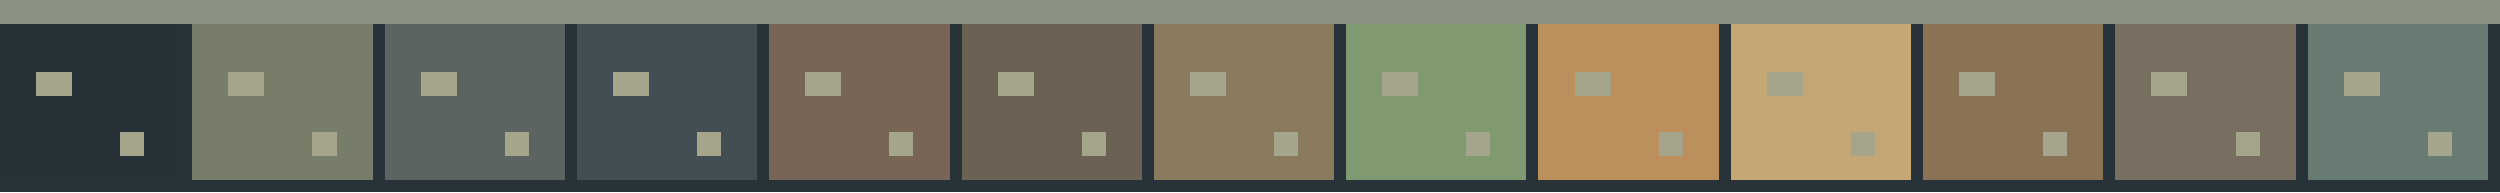
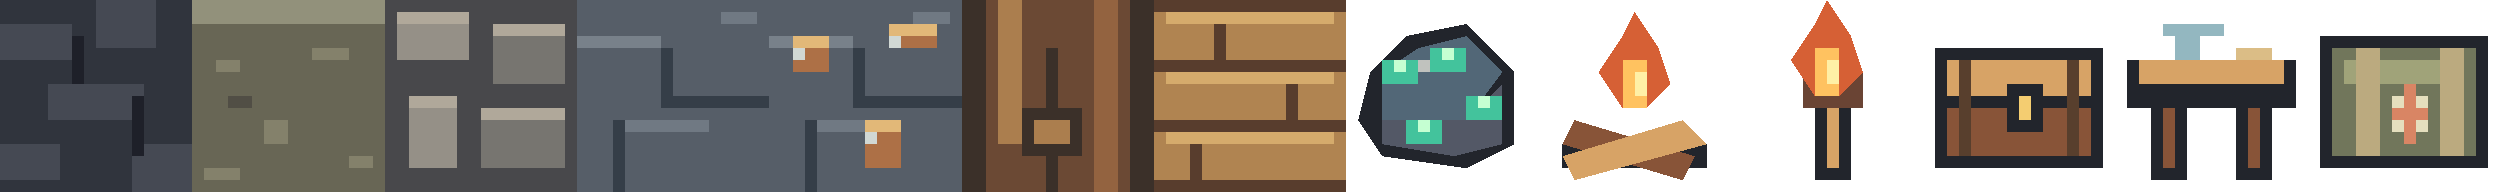
- <svg xmlns="http://www.w3.org/2000/svg" width="208" height="16" shape-rendering="crispEdges">
-   <g transform="translate(0,0)">
-     <rect width="16" height="16" fill="#263138" />
-     <path d="M0 0h16v2H0z" fill="#899180" />
-     <path d="M0 15h16v1H0zM15 2h1v13h-1z" fill="#273338" />
-     <path d="M3 6h3v2H3zm7 5h2v2h-2z" fill="#a5a58b" />
+ <svg xmlns="http://www.w3.org/2000/svg" width="208" height="16" viewBox="0 0 208 16" shape-rendering="crispEdges">
+   <g id="bedrock" transform="translate(0,0)">
+     <rect x="0" y="0" width="16" height="16" fill="#30343d" />
+     <rect x="0" y="2" width="6" height="3" fill="#454953" />
+     <rect x="8" y="0" width="5" height="4" fill="#454953" />
+     <rect x="4" y="7" width="8" height="3" fill="#454953" />
+     <rect x="0" y="12" width="5" height="3" fill="#454953" />
+     <rect x="11" y="12" width="5" height="4" fill="#454953" />
+     <rect x="6" y="3" width="1" height="4" fill="#1e2029" />
+     <rect x="11" y="8" width="1" height="5" fill="#1e2029" />
  </g>
-   <g transform="translate(16,0)">
-     <rect width="16" height="16" fill="#777d69" />
-     <path d="M0 0h16v2H0z" fill="#899180" />
-     <path d="M0 15h16v1H0zM15 2h1v13h-1z" fill="#273338" />
-     <path d="M3 6h3v2H3zm7 5h2v2h-2z" fill="#a5a58b" />
+   <g id="ash_soil" transform="translate(16,0)">
+     <rect x="0" y="0" width="16" height="16" fill="#686655" />
+     <rect x="0" y="0" width="16" height="2" fill="#92917b" />
+     <rect x="2" y="5" width="2" height="1" fill="#84816b" />
+     <rect x="10" y="4" width="3" height="1" fill="#84816b" />
+     <rect x="6" y="10" width="2" height="2" fill="#84816b" />
+     <rect x="13" y="13" width="2" height="1" fill="#84816b" />
+     <rect x="1" y="14" width="3" height="1" fill="#84816b" />
+     <rect x="3" y="8" width="2" height="1" fill="#514e45" />
  </g>
-   <g transform="translate(32,0)">
-     <rect width="16" height="16" fill="#5b6460" />
-     <path d="M0 0h16v2H0z" fill="#899180" />
-     <path d="M0 15h16v1H0zM15 2h1v13h-1z" fill="#273338" />
-     <path d="M3 6h3v2H3zm7 5h2v2h-2z" fill="#a5a58b" />
+   <g id="rubble" transform="translate(32,0)">
+     <rect x="0" y="0" width="16" height="16" fill="#48484b" />
+     <rect x="1" y="1" width="6" height="4" fill="#959087" />
+     <rect x="1" y="1" width="6" height="1" fill="#b0a89a" />
+     <rect x="9" y="2" width="6" height="5" fill="#777570" />
+     <rect x="9" y="2" width="6" height="1" fill="#b0a89a" />
+     <rect x="2" y="8" width="4" height="6" fill="#959087" />
+     <rect x="2" y="8" width="4" height="1" fill="#b0a89a" />
+     <rect x="8" y="9" width="7" height="5" fill="#777570" />
+     <rect x="8" y="9" width="7" height="1" fill="#b0a89a" />
  </g>
-   <g transform="translate(48,0)">
-     <rect width="16" height="16" fill="#424e53" />
-     <path d="M0 0h16v2H0z" fill="#899180" />
-     <path d="M0 15h16v1H0zM15 2h1v13h-1z" fill="#273338" />
-     <path d="M3 6h3v2H3zm7 5h2v2h-2z" fill="#a5a58b" />
+   <g id="stone" transform="translate(48,0)">
+     <rect x="0" y="0" width="16" height="16" fill="#565e68" />
+     <rect x="0" y="3" width="7" height="1" fill="#78818a" />
+     <rect x="7" y="4" width="1" height="5" fill="#353e48" />
+     <rect x="8" y="8" width="8" height="1" fill="#353e48" />
+     <rect x="3" y="10" width="1" height="6" fill="#353e48" />
+     <rect x="4" y="10" width="7" height="1" fill="#707983" />
+     <rect x="12" y="1" width="3" height="1" fill="#707983" />
  </g>
-   <g transform="translate(64,0)">
-     <rect width="16" height="16" fill="#786555" />
-     <path d="M0 0h16v2H0z" fill="#899180" />
-     <path d="M0 15h16v1H0zM15 2h1v13h-1z" fill="#273338" />
-     <path d="M3 6h3v2H3zm7 5h2v2h-2z" fill="#a5a58b" />
+   <g id="scrap_ore" transform="translate(64,0)">
+     <rect x="0" y="0" width="16" height="16" fill="#565e68" />
+     <rect x="0" y="3" width="7" height="1" fill="#78818a" />
+     <rect x="7" y="4" width="1" height="5" fill="#353e48" />
+     <rect x="8" y="8" width="8" height="1" fill="#353e48" />
+     <rect x="3" y="10" width="1" height="6" fill="#353e48" />
+     <rect x="4" y="10" width="7" height="1" fill="#707983" />
+     <rect x="12" y="1" width="3" height="1" fill="#707983" />
+     <rect x="2" y="3" width="3" height="3" fill="#ad7046" />
+     <rect x="2" y="3" width="3" height="1" fill="#e2b878" />
+     <rect x="2" y="4" width="1" height="1" fill="#d1d8d4" />
+     <rect x="10" y="2" width="4" height="2" fill="#ad7046" />
+     <rect x="10" y="2" width="4" height="1" fill="#e2b878" />
+     <rect x="10" y="3" width="1" height="1" fill="#d1d8d4" />
+     <rect x="8" y="10" width="3" height="4" fill="#ad7046" />
+     <rect x="8" y="10" width="3" height="1" fill="#e2b878" />
+     <rect x="8" y="11" width="1" height="1" fill="#d1d8d4" />
  </g>
-   <g transform="translate(80,0)">
-     <rect width="16" height="16" fill="#6b6254" />
-     <path d="M0 0h16v2H0z" fill="#899180" />
-     <path d="M0 15h16v1H0zM15 2h1v13h-1z" fill="#273338" />
-     <path d="M3 6h3v2H3zm7 5h2v2h-2z" fill="#a5a58b" />
+   <g id="withered_wood" transform="translate(80,0)">
+     <rect x="0" y="0" width="16" height="16" fill="#6b4934" />
+     <rect x="0" y="0" width="2" height="16" fill="#3b3029" />
+     <rect x="14" y="0" width="2" height="16" fill="#3b3029" />
+     <rect x="3" y="0" width="2" height="12" fill="#ab7e4e" />
+     <rect x="7" y="4" width="1" height="12" fill="#3b3029" />
+     <rect x="11" y="0" width="2" height="16" fill="#936340" />
+     <rect x="5" y="9" width="5" height="4" fill="#3b3029" />
+     <rect x="6" y="10" width="3" height="2" fill="#ab7e4e" />
  </g>
-   <g transform="translate(96,0)">
-     <rect width="16" height="16" fill="#8a7b5e" />
-     <path d="M0 0h16v2H0z" fill="#899180" />
-     <path d="M0 15h16v1H0zM15 2h1v13h-1z" fill="#273338" />
-     <path d="M3 6h3v2H3zm7 5h2v2h-2z" fill="#a5a58b" />
+   <g id="plank" transform="translate(96,0)">
+     <rect x="0" y="0" width="16" height="16" fill="#b08451" />
+     <rect x="0" y="0" width="16" height="1" fill="#583d2d" />
+     <rect x="0" y="5" width="16" height="1" fill="#583d2d" />
+     <rect x="0" y="10" width="16" height="1" fill="#583d2d" />
+     <rect x="0" y="15" width="16" height="1" fill="#583d2d" />
+     <rect x="5" y="0" width="1" height="5" fill="#583d2d" />
+     <rect x="11" y="5" width="1" height="5" fill="#583d2d" />
+     <rect x="3" y="10" width="1" height="5" fill="#583d2d" />
+     <rect x="1" y="1" width="14" height="1" fill="#d5ab6c" />
+     <rect x="1" y="6" width="14" height="1" fill="#d5ab6c" />
+     <rect x="1" y="11" width="14" height="1" fill="#d5ab6c" />
  </g>
-   <g transform="translate(112,0)">
-     <rect width="16" height="16" fill="#819a72" />
-     <path d="M0 0h16v2H0z" fill="#899180" />
-     <path d="M0 15h16v1H0zM15 2h1v13h-1z" fill="#273338" />
-     <path d="M3 6h3v2H3zm7 5h2v2h-2z" fill="#a5a58b" />
+   <g id="glow_moss" transform="translate(112,0)">
+     <polygon points="2,6 5,3 10,2 14,6 14,12 10,14 3,13 1,10" fill="#22252c" />
+     <polygon points="3,6 6,4 10,3 13,6 10,10 3,10" fill="#526777" />
+     <polygon points="3,10 10,10 13,7 13,12 9,13 3,12" fill="#535866" />
+     <rect x="5" y="5" width="4" height="1" fill="#c0c2be" />
+     <rect x="3" y="5" width="3" height="2" fill="#43c39c" />
+     <rect x="4" y="5" width="1" height="1" fill="#c5ffd2" />
+     <rect x="7" y="4" width="3" height="2" fill="#43c39c" />
+     <rect x="8" y="4" width="1" height="1" fill="#c5ffd2" />
+     <rect x="10" y="8" width="3" height="2" fill="#43c39c" />
+     <rect x="11" y="8" width="1" height="1" fill="#c5ffd2" />
+     <rect x="5" y="10" width="3" height="2" fill="#43c39c" />
+     <rect x="6" y="10" width="1" height="1" fill="#c5ffd2" />
  </g>
-   <g transform="translate(128,0)">
-     <rect width="16" height="16" fill="#bc905c" />
-     <path d="M0 0h16v2H0z" fill="#899180" />
-     <path d="M0 15h16v1H0zM15 2h1v13h-1z" fill="#273338" />
-     <path d="M3 6h3v2H3zm7 5h2v2h-2z" fill="#a5a58b" />
+   <g id="campfire" transform="translate(128,0)">
+     <rect x="2" y="12" width="12" height="2" fill="#22252c" />
+     <polygon points="3,10 13,13 12,15 2,12" fill="#885438" />
+     <polygon points="12,10 2,13 3,15 14,12" fill="#d7a366" />
+     <polygon points="7,9 5,6 7,3 8,1 10,4 11,7 9,9" fill="#d66035" />
+     <rect x="7" y="5" width="2" height="4" fill="#ffc260" />
+     <rect x="8" y="6" width="1" height="2" fill="#fff0a6" />
  </g>
-   <g transform="translate(144,0)">
-     <rect width="16" height="16" fill="#c4a775" />
-     <path d="M0 0h16v2H0z" fill="#899180" />
-     <path d="M0 15h16v1H0zM15 2h1v13h-1z" fill="#273338" />
-     <path d="M3 6h3v2H3zm7 5h2v2h-2z" fill="#a5a58b" />
+   <g id="torch" transform="translate(144,0)">
+     <rect x="7" y="7" width="3" height="8" fill="#22252c" />
+     <rect x="8" y="8" width="1" height="6" fill="#d7a366" />
+     <rect x="6" y="6" width="5" height="3" fill="#6a4434" />
+     <polygon points="7,8 5,5 7,2 8,0 10,3 11,6 9,8" fill="#d66035" />
+     <rect x="7" y="4" width="2" height="4" fill="#ffc260" />
+     <rect x="8" y="5" width="1" height="2" fill="#fff0a6" />
  </g>
-   <g transform="translate(160,0)">
-     <rect width="16" height="16" fill="#8a7354" />
-     <path d="M0 0h16v2H0z" fill="#899180" />
-     <path d="M0 15h16v1H0zM15 2h1v13h-1z" fill="#273338" />
-     <path d="M3 6h3v2H3zm7 5h2v2h-2z" fill="#a5a58b" />
+   <g id="chest" transform="translate(160,0)">
+     <rect x="1" y="4" width="14" height="10" fill="#22252c" />
+     <rect x="2" y="5" width="12" height="8" fill="#885438" />
+     <rect x="2" y="5" width="12" height="3" fill="#d7a366" />
+     <rect x="2" y="8" width="12" height="1" fill="#22252c" />
+     <rect x="3" y="5" width="1" height="8" fill="#583f2d" />
+     <rect x="12" y="5" width="1" height="8" fill="#583f2d" />
+     <rect x="7" y="7" width="3" height="4" fill="#22252c" />
+     <rect x="8" y="8" width="1" height="2" fill="#f4cd71" />
  </g>
-   <g transform="translate(176,0)">
-     <rect width="16" height="16" fill="#796f60" />
-     <path d="M0 0h16v2H0z" fill="#899180" />
-     <path d="M0 15h16v1H0zM15 2h1v13h-1z" fill="#273338" />
-     <path d="M3 6h3v2H3zm7 5h2v2h-2z" fill="#a5a58b" />
+   <g id="workbench" transform="translate(176,0)">
+     <rect x="1" y="5" width="14" height="4" fill="#22252c" />
+     <rect x="2" y="5" width="12" height="2" fill="#d7a366" />
+     <rect x="3" y="9" width="3" height="6" fill="#22252c" />
+     <rect x="10" y="9" width="3" height="6" fill="#22252c" />
+     <rect x="4" y="9" width="1" height="5" fill="#885438" />
+     <rect x="11" y="9" width="1" height="5" fill="#885438" />
+     <rect x="5" y="2" width="2" height="3" fill="#93b7c0" />
+     <rect x="4" y="2" width="5" height="1" fill="#93b7c0" />
+     <rect x="10" y="4" width="3" height="1" fill="#dbbd86" />
  </g>
-   <g transform="translate(192,0)">
-     <rect width="16" height="16" fill="#687b72" />
-     <path d="M0 0h16v2H0z" fill="#899180" />
-     <path d="M0 15h16v1H0zM15 2h1v13h-1z" fill="#273338" />
-     <path d="M3 6h3v2H3zm7 5h2v2h-2z" fill="#a5a58b" />
+   <g id="supply_crate" transform="translate(192,0)">
+     <rect x="1" y="3" width="14" height="11" fill="#22252c" />
+     <rect x="2" y="4" width="12" height="9" fill="#71765b" />
+     <rect x="3" y="5" width="10" height="2" fill="#a0a379" />
+     <rect x="4" y="4" width="2" height="9" fill="#bbaa7f" />
+     <rect x="11" y="4" width="2" height="9" fill="#bbaa7f" />
+     <rect x="7" y="8" width="3" height="3" fill="#e5dfbe" />
+     <rect x="8" y="7" width="1" height="5" fill="#d98564" />
+     <rect x="7" y="9" width="3" height="1" fill="#d98564" />
  </g>
</svg>
